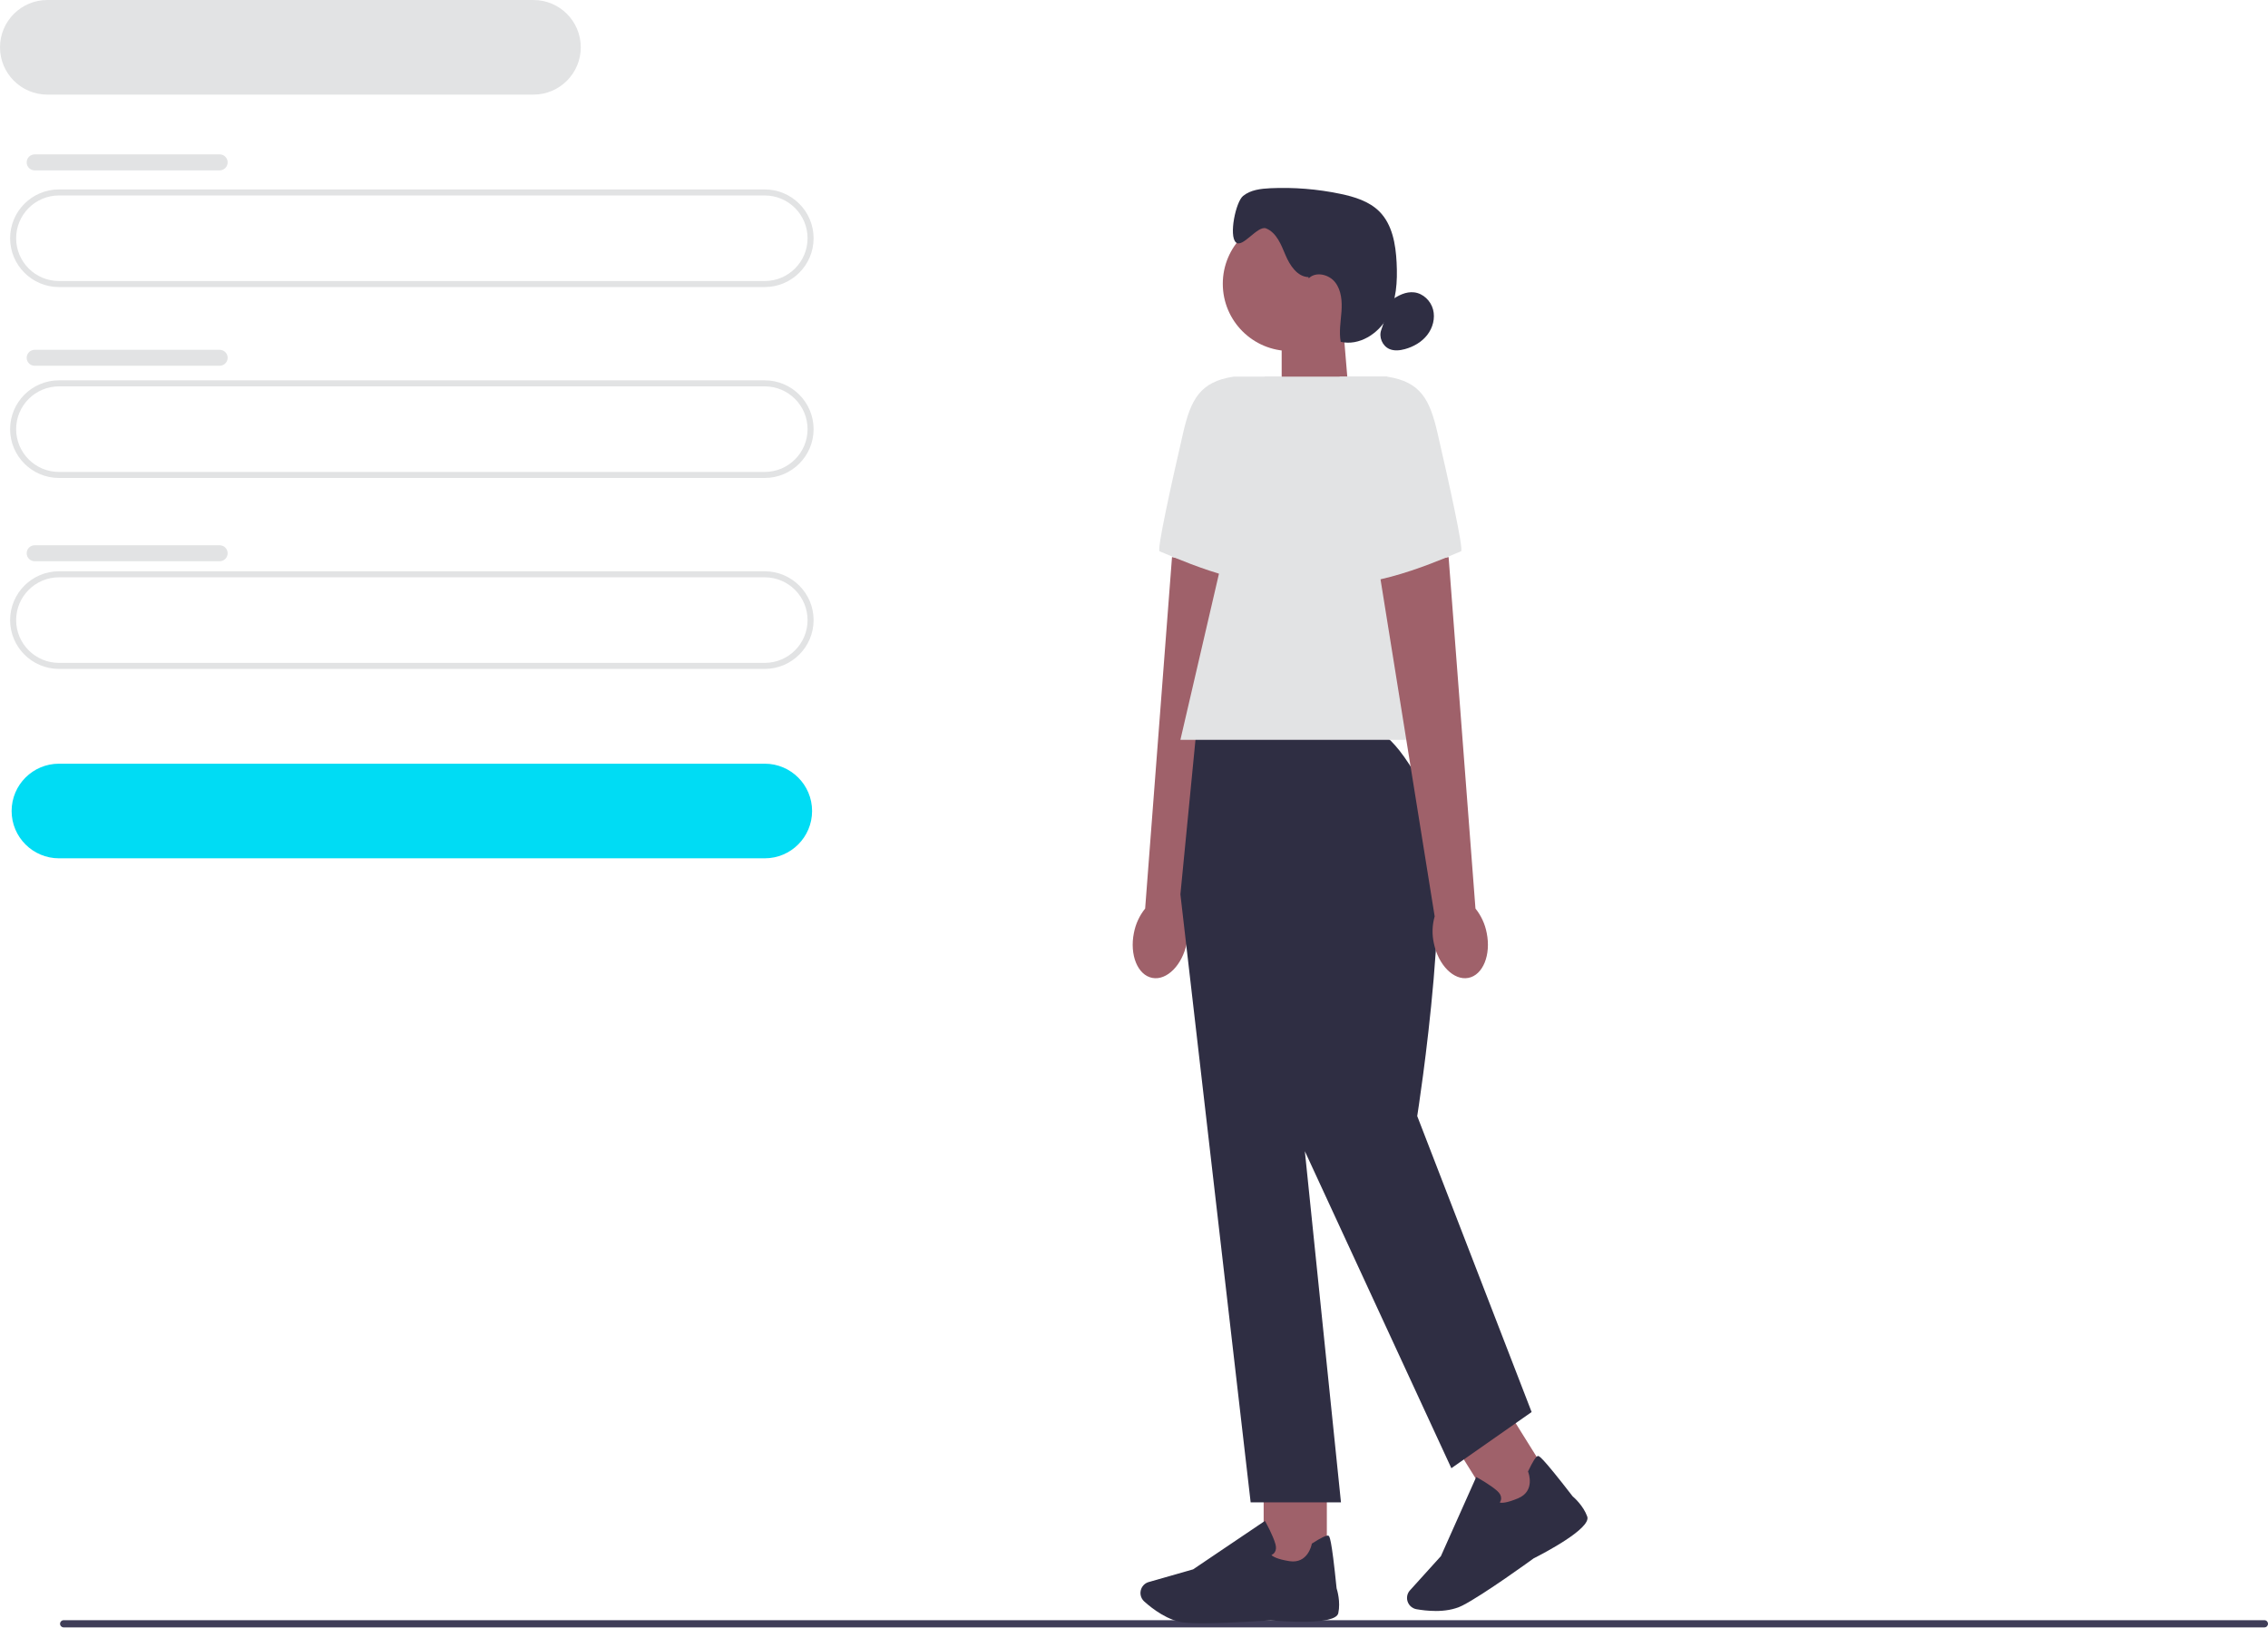
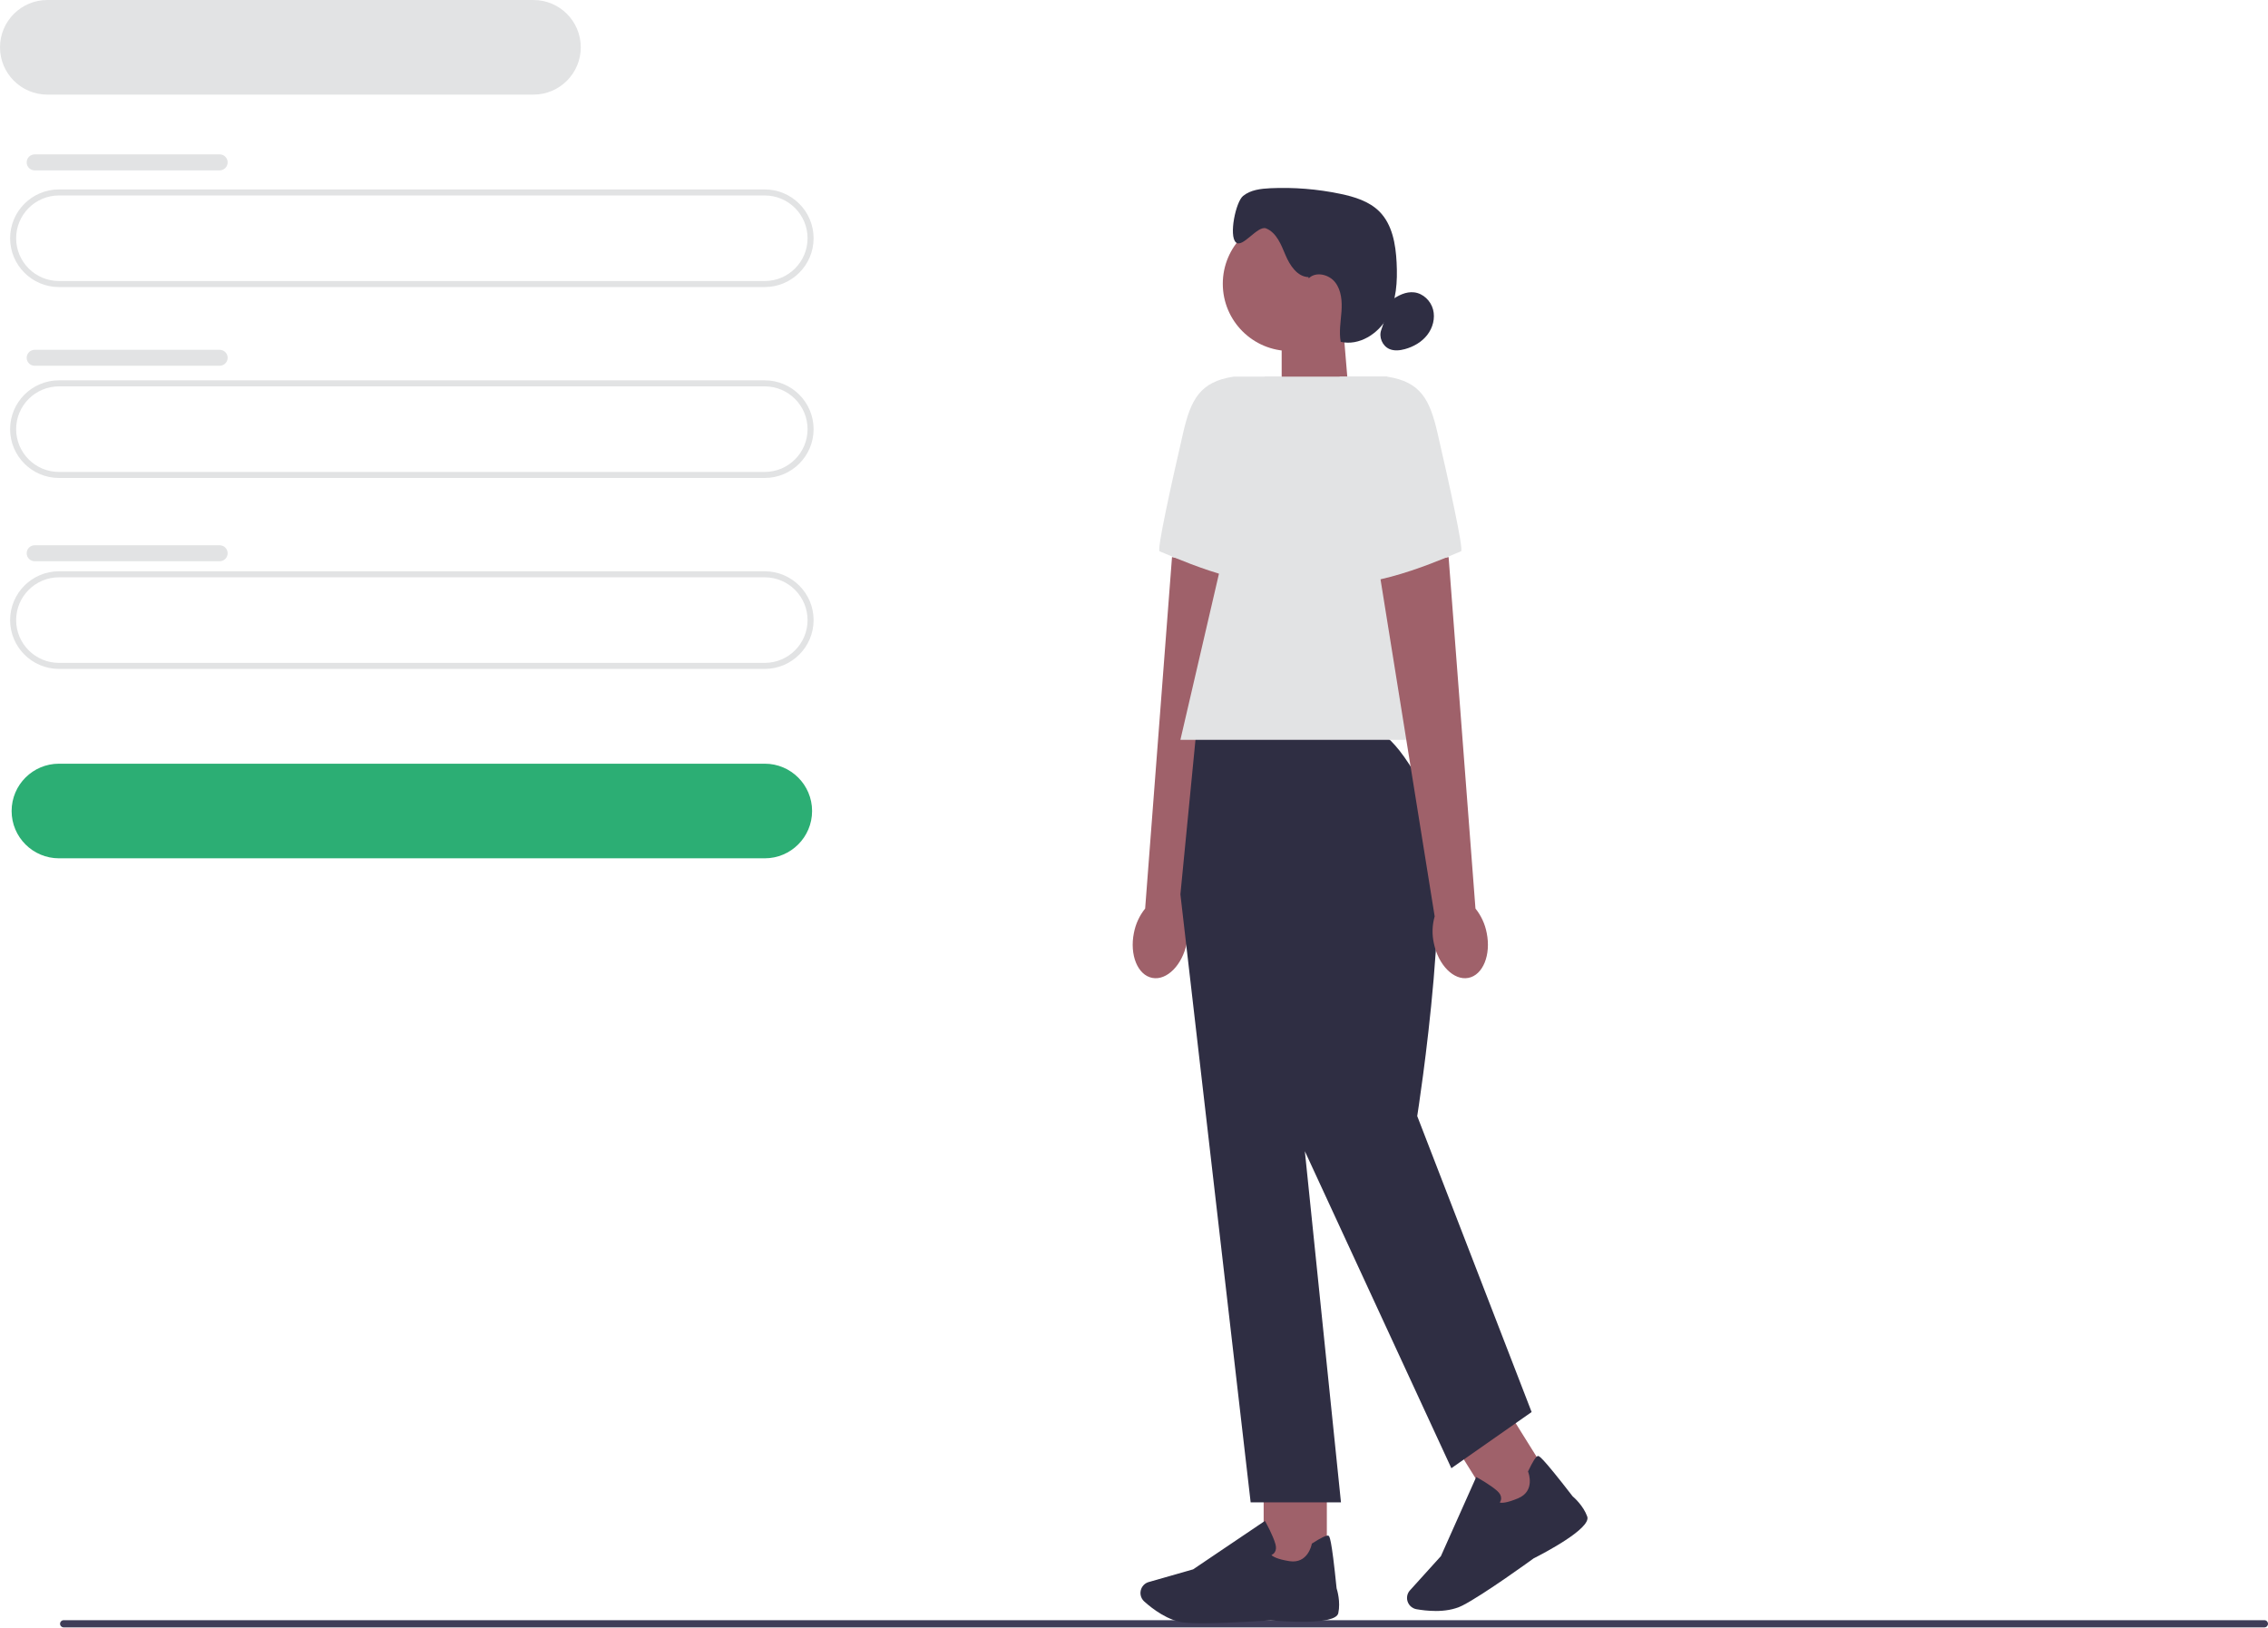
<svg xmlns="http://www.w3.org/2000/svg" width="751.57" height="539.42" viewBox="0 0 751.57 539.42">
  <path d="m19.9,538.23c0,.66.53,1.19,1.19,1.19h729.29c.66,0,1.19-.53,1.19-1.19s-.53-1.19-1.19-1.19H21.09c-.66,0-1.19.53-1.19,1.19Z" fill="#3f3d58" />
  <path d="m253.43,95.15H19.53c-8.92,0-16.18-7.26-16.18-16.18s7.26-16.18,16.18-16.18h233.9c8.92,0,16.18,7.26,16.18,16.18s-7.26,16.18-16.18,16.18ZM19.53,64.79c-7.82,0-14.18,6.36-14.18,14.18s6.36,14.18,14.18,14.18h233.9c7.82,0,14.18-6.36,14.18-14.18s-6.36-14.18-14.18-14.18H19.53Z" fill="#e2e3e4" />
-   <path d="m253.43,284.5H19.53c-8.65,0-15.68-7.03-15.68-15.68s7.03-15.68,15.68-15.68h233.9c8.65,0,15.68,7.03,15.68,15.68s-7.03,15.68-15.68,15.68Z" fill="#00dcf4" />
+   <path d="m253.43,284.5H19.53c-8.65,0-15.68-7.03-15.68-15.68s7.03-15.68,15.68-15.68h233.9c8.65,0,15.68,7.03,15.68,15.68s-7.03,15.68-15.68,15.68Z" fill="#2cae74" />
  <path d="m176.78,31.36H15.68C7.03,31.36,0,24.33,0,15.68S7.03,0,15.68,0h161.1c8.65,0,15.68,7.03,15.68,15.68s-7.03,15.68-15.68,15.68Z" fill="#e2e3e4" />
  <path d="m253.43,158.43H19.53c-8.92,0-16.18-7.26-16.18-16.18s7.26-16.18,16.18-16.18h233.9c8.92,0,16.18,7.26,16.18,16.18s-7.26,16.18-16.18,16.18Zm-233.9-30.36c-7.82,0-14.18,6.36-14.18,14.18s6.36,14.18,14.18,14.18h233.9c7.82,0,14.18-6.36,14.18-14.18s-6.36-14.18-14.18-14.18H19.53Z" fill="#e2e3e4" />
  <path d="m253.43,221.72H19.53c-8.92,0-16.18-7.26-16.18-16.18s7.26-16.18,16.18-16.18h233.9c8.92,0,16.18,7.26,16.18,16.18s-7.26,16.18-16.18,16.18Zm-233.9-30.36c-7.82,0-14.18,6.36-14.18,14.18s6.36,14.18,14.18,14.18h233.9c7.82,0,14.18-6.36,14.18-14.18s-6.36-14.18-14.18-14.18H19.53Z" fill="#e2e3e4" />
  <path d="m11.49,51.17h61.3c1.46,0,2.65,1.18,2.65,2.65h0c0,1.46-1.19,2.65-2.65,2.65H11.49c-1.46,0-2.65-1.18-2.65-2.65h0c0-1.46,1.19-2.65,2.65-2.65Z" fill="#e2e3e4" />
  <path d="m11.49,115.95h61.3c1.46,0,2.65,1.18,2.65,2.64h0c0,1.46-1.19,2.65-2.65,2.65H11.49c-1.46,0-2.65-1.18-2.65-2.64h0c0-1.46,1.19-2.65,2.65-2.65Z" fill="#e2e3e4" />
  <path d="m11.49,180.74h61.3c1.46,0,2.65,1.18,2.65,2.65h0c0,1.46-1.19,2.64-2.65,2.64H11.49c-1.46,0-2.65-1.18-2.65-2.65h0c0-1.46,1.19-2.64,2.65-2.64Z" fill="#e2e3e4" />
  <g>
    <polygon points="447.08 132.26 424.72 139.62 424.72 107.43 445.01 107.43 447.08 132.26" fill="#9f616a" />
    <circle cx="427.49" cy="94.06" r="22.28" fill="#9f616a" />
    <path d="m433.61,91.85c-3.73-.11-6.18-3.88-7.63-7.32s-2.94-7.39-6.4-8.81c-2.83-1.16-7.82,6.69-10.05,4.6-2.33-2.18-.06-13.37,2.41-15.38,2.47-2.01,5.85-2.4,9.03-2.55,7.76-.36,15.57.27,23.18,1.86,4.71.98,9.55,2.46,12.95,5.86,4.3,4.32,5.4,10.83,5.71,16.92.32,6.23-.04,12.75-3.07,18.2s-9.37,9.47-15.45,8.08c-.61-3.3.01-6.69.25-10.05.23-3.35-.01-6.97-2.06-9.64-2.04-2.67-6.42-3.73-8.8-1.36" fill="#2f2e43" />
    <path d="m461.02,99.57c2.23-1.63,4.9-3,7.64-2.66,2.96.36,5.47,2.8,6.23,5.69s-.09,6.07-1.93,8.43c-1.83,2.36-4.56,3.92-7.44,4.7-1.67.45-3.5.64-5.09-.04-2.34-1.01-3.61-4-2.69-6.38" fill="#2f2e43" />
    <g>
-       <path id="uuid-00bc58e7-734f-4d7c-a085-03c0cd267642-111" d="m375.76,309.2c-1.49,7.32,1.24,14.01,6.08,14.94s9.97-4.26,11.45-11.58c.63-2.92.53-5.94-.29-8.82l18.43-114.75-23.05-4.34-8.9,116.5c-1.89,2.36-3.16,5.12-3.72,8.06h0Z" fill="#9f616a" />
+       <path id="uuid-00bc58e7-734f-4d7c-a085-03c0cd267642-123" d="m375.76,309.2c-1.49,7.32,1.24,14.01,6.08,14.94s9.97-4.26,11.45-11.58c.63-2.92.53-5.94-.29-8.82l18.43-114.75-23.05-4.34-8.9,116.5c-1.89,2.36-3.16,5.12-3.72,8.06h0Z" fill="#9f616a" />
      <path d="m424.48,124.85h-15.73c-11.12,1.69-14.14,7.62-16.67,18.58-3.86,16.72-8.79,38.98-7.81,39.31,1.57.52,28.35,13.12,42,10.24l-1.79-68.13h0Z" fill="#e2e3e4" />
    </g>
    <rect x="418.75" y="490.36" width="20.94" height="29.71" fill="#9f616a" />
    <path d="m398.36,538.05c-2.2,0-4.16-.05-5.64-.19-5.56-.51-10.87-4.62-13.54-7.02-1.2-1.08-1.58-2.8-.96-4.28h0c.45-1.06,1.34-1.86,2.45-2.17l14.7-4.2,23.8-16.06.27.48c.1.18,2.44,4.39,3.22,7.23.3,1.08.22,1.98-.23,2.68-.31.48-.75.76-1.1.92.43.45,1.78,1.37,5.94,2.03,6.07.96,7.35-5.33,7.4-5.59l.04-.21.18-.12c2.89-1.86,4.67-2.71,5.28-2.53.38.11,1.02.31,2.75,17.44.17.54,1.38,4.48.56,8.25-.89,4.1-18.81,2.69-22.4,2.37-.1.01-13.52.97-22.71.97h0Z" fill="#2f2e43" />
    <rect x="487.82" y="470.31" width="20.94" height="29.71" transform="translate(-181.25 337.18) rotate(-31.95)" fill="#9f616a" />
    <path d="m475.72,533.98c-2.46,0-4.72-.3-6.33-.58-1.58-.28-2.82-1.54-3.08-3.12h0c-.18-1.14.15-2.29.93-3.14l10.25-11.34,11.7-26.22.48.26c.18.1,4.39,2.43,6.56,4.43.83.76,1.24,1.57,1.22,2.4-.01.58-.23,1.04-.45,1.37.6.16,2.23.22,6.11-1.42,5.66-2.39,3.42-8.41,3.32-8.66l-.08-.2.09-.19c1.47-3.11,2.52-4.77,3.14-4.94.39-.11,1.03-.28,11.56,13.35.43.36,3.54,3.07,4.84,6.7,1.41,3.95-14.54,12.24-17.75,13.86-.1.08-16.79,12.21-23.65,15.66-2.72,1.37-5.94,1.79-8.87,1.79h0Z" fill="#2f2e43" />
    <path d="m455.11,241.91h-58.63l-5.32,54.54,23.28,201.52h29.93l-11.97-116.39,48.55,105.08,26.6-18.62-37.91-98.1s13.54-85.46,2.9-106.75c-10.64-21.28-17.43-21.28-17.43-21.28h0Z" fill="#2f2e43" />
    <polygon points="484.28 245.23 391.16 245.23 419.1 124.85 459.67 124.85 484.28 245.23" fill="#e2e3e4" />
-     <path id="uuid-ece83039-1aa0-468e-a846-e0cb6ecd6032-112" d="m492.66,309.2c1.49,7.32-1.24,14.01-6.08,14.94s-9.97-4.26-11.45-11.58c-.63-2.92-.53-5.94.29-8.82l-18.43-114.75,23.05-4.34,8.9,116.5c1.89,2.36,3.16,5.12,3.72,8.06h0Z" fill="#9f616a" />
+     <path id="uuid-ece83039-1aa0-468e-a846-e0cb6ecd6032-124" d="m492.66,309.2c1.49,7.32-1.24,14.01-6.08,14.94s-9.97-4.26-11.45-11.58c-.63-2.92-.53-5.94.29-8.82l-18.43-114.75,23.05-4.34,8.9,116.5c1.89,2.36,3.16,5.12,3.72,8.06h0Z" fill="#9f616a" />
    <path d="m443.94,124.85h15.73c11.12,1.69,14.14,7.62,16.67,18.58,3.86,16.72,8.79,38.98,7.81,39.31-1.57.52-28.35,13.12-42,10.24l1.79-68.13h0Z" fill="#e2e3e4" />
  </g>
</svg>
